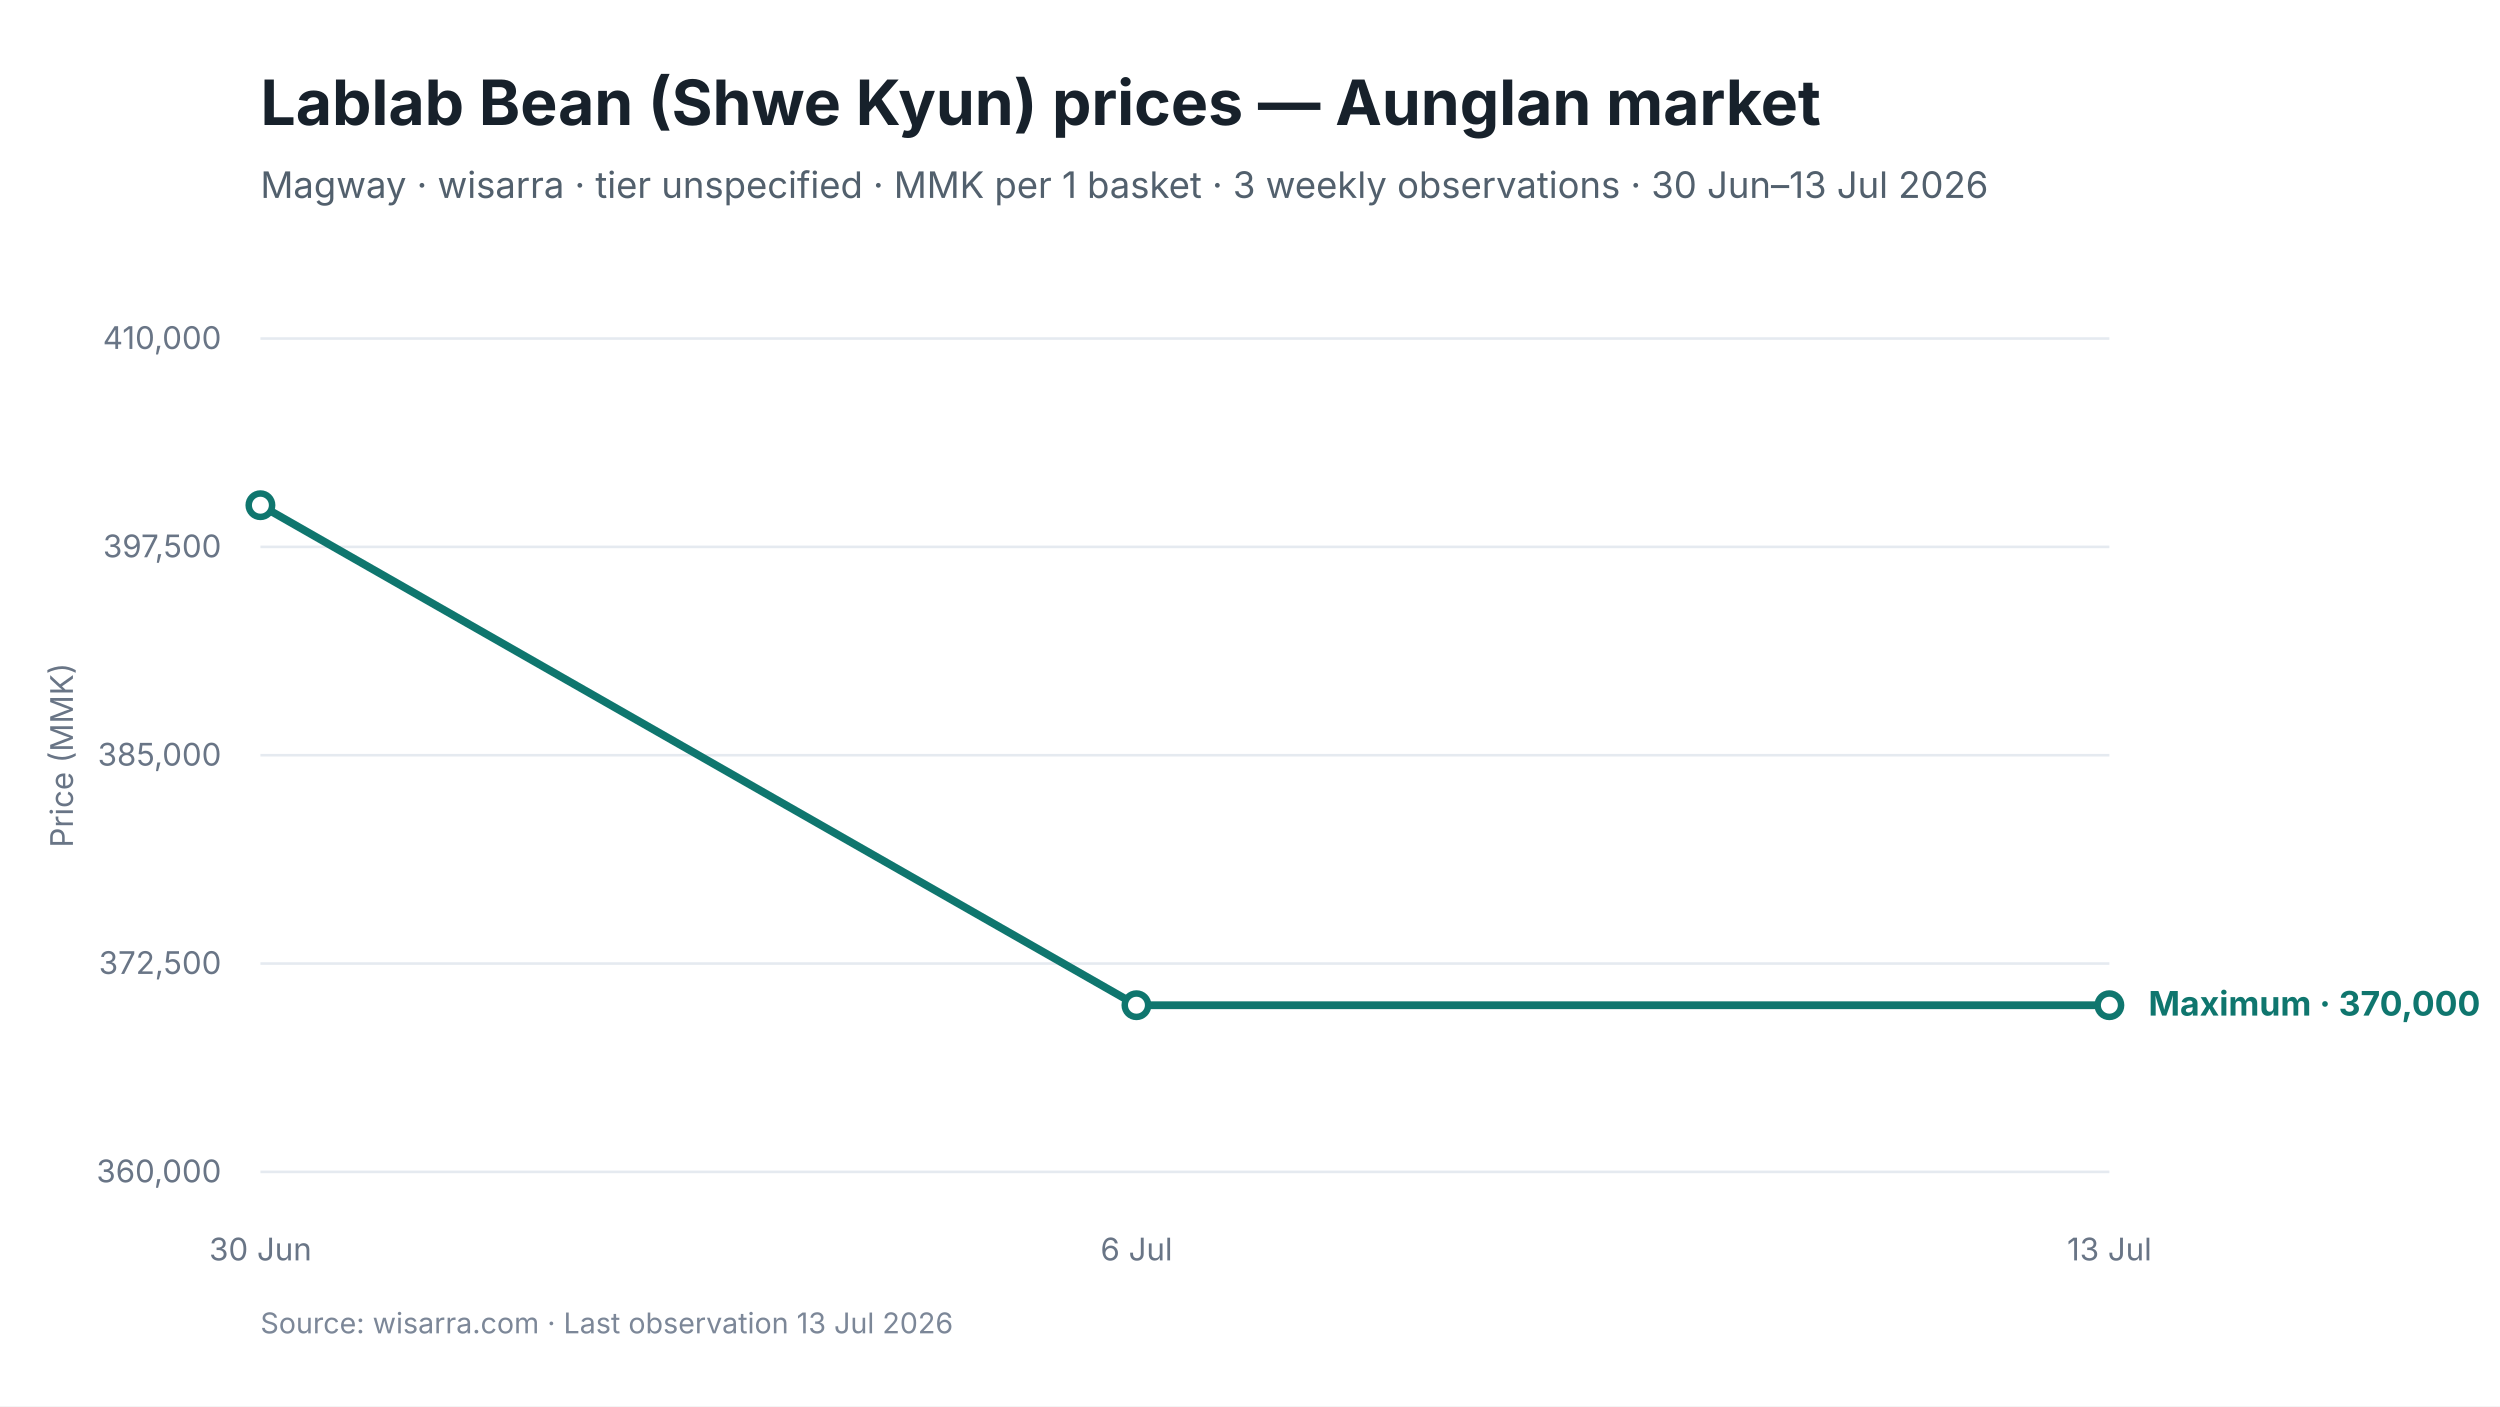
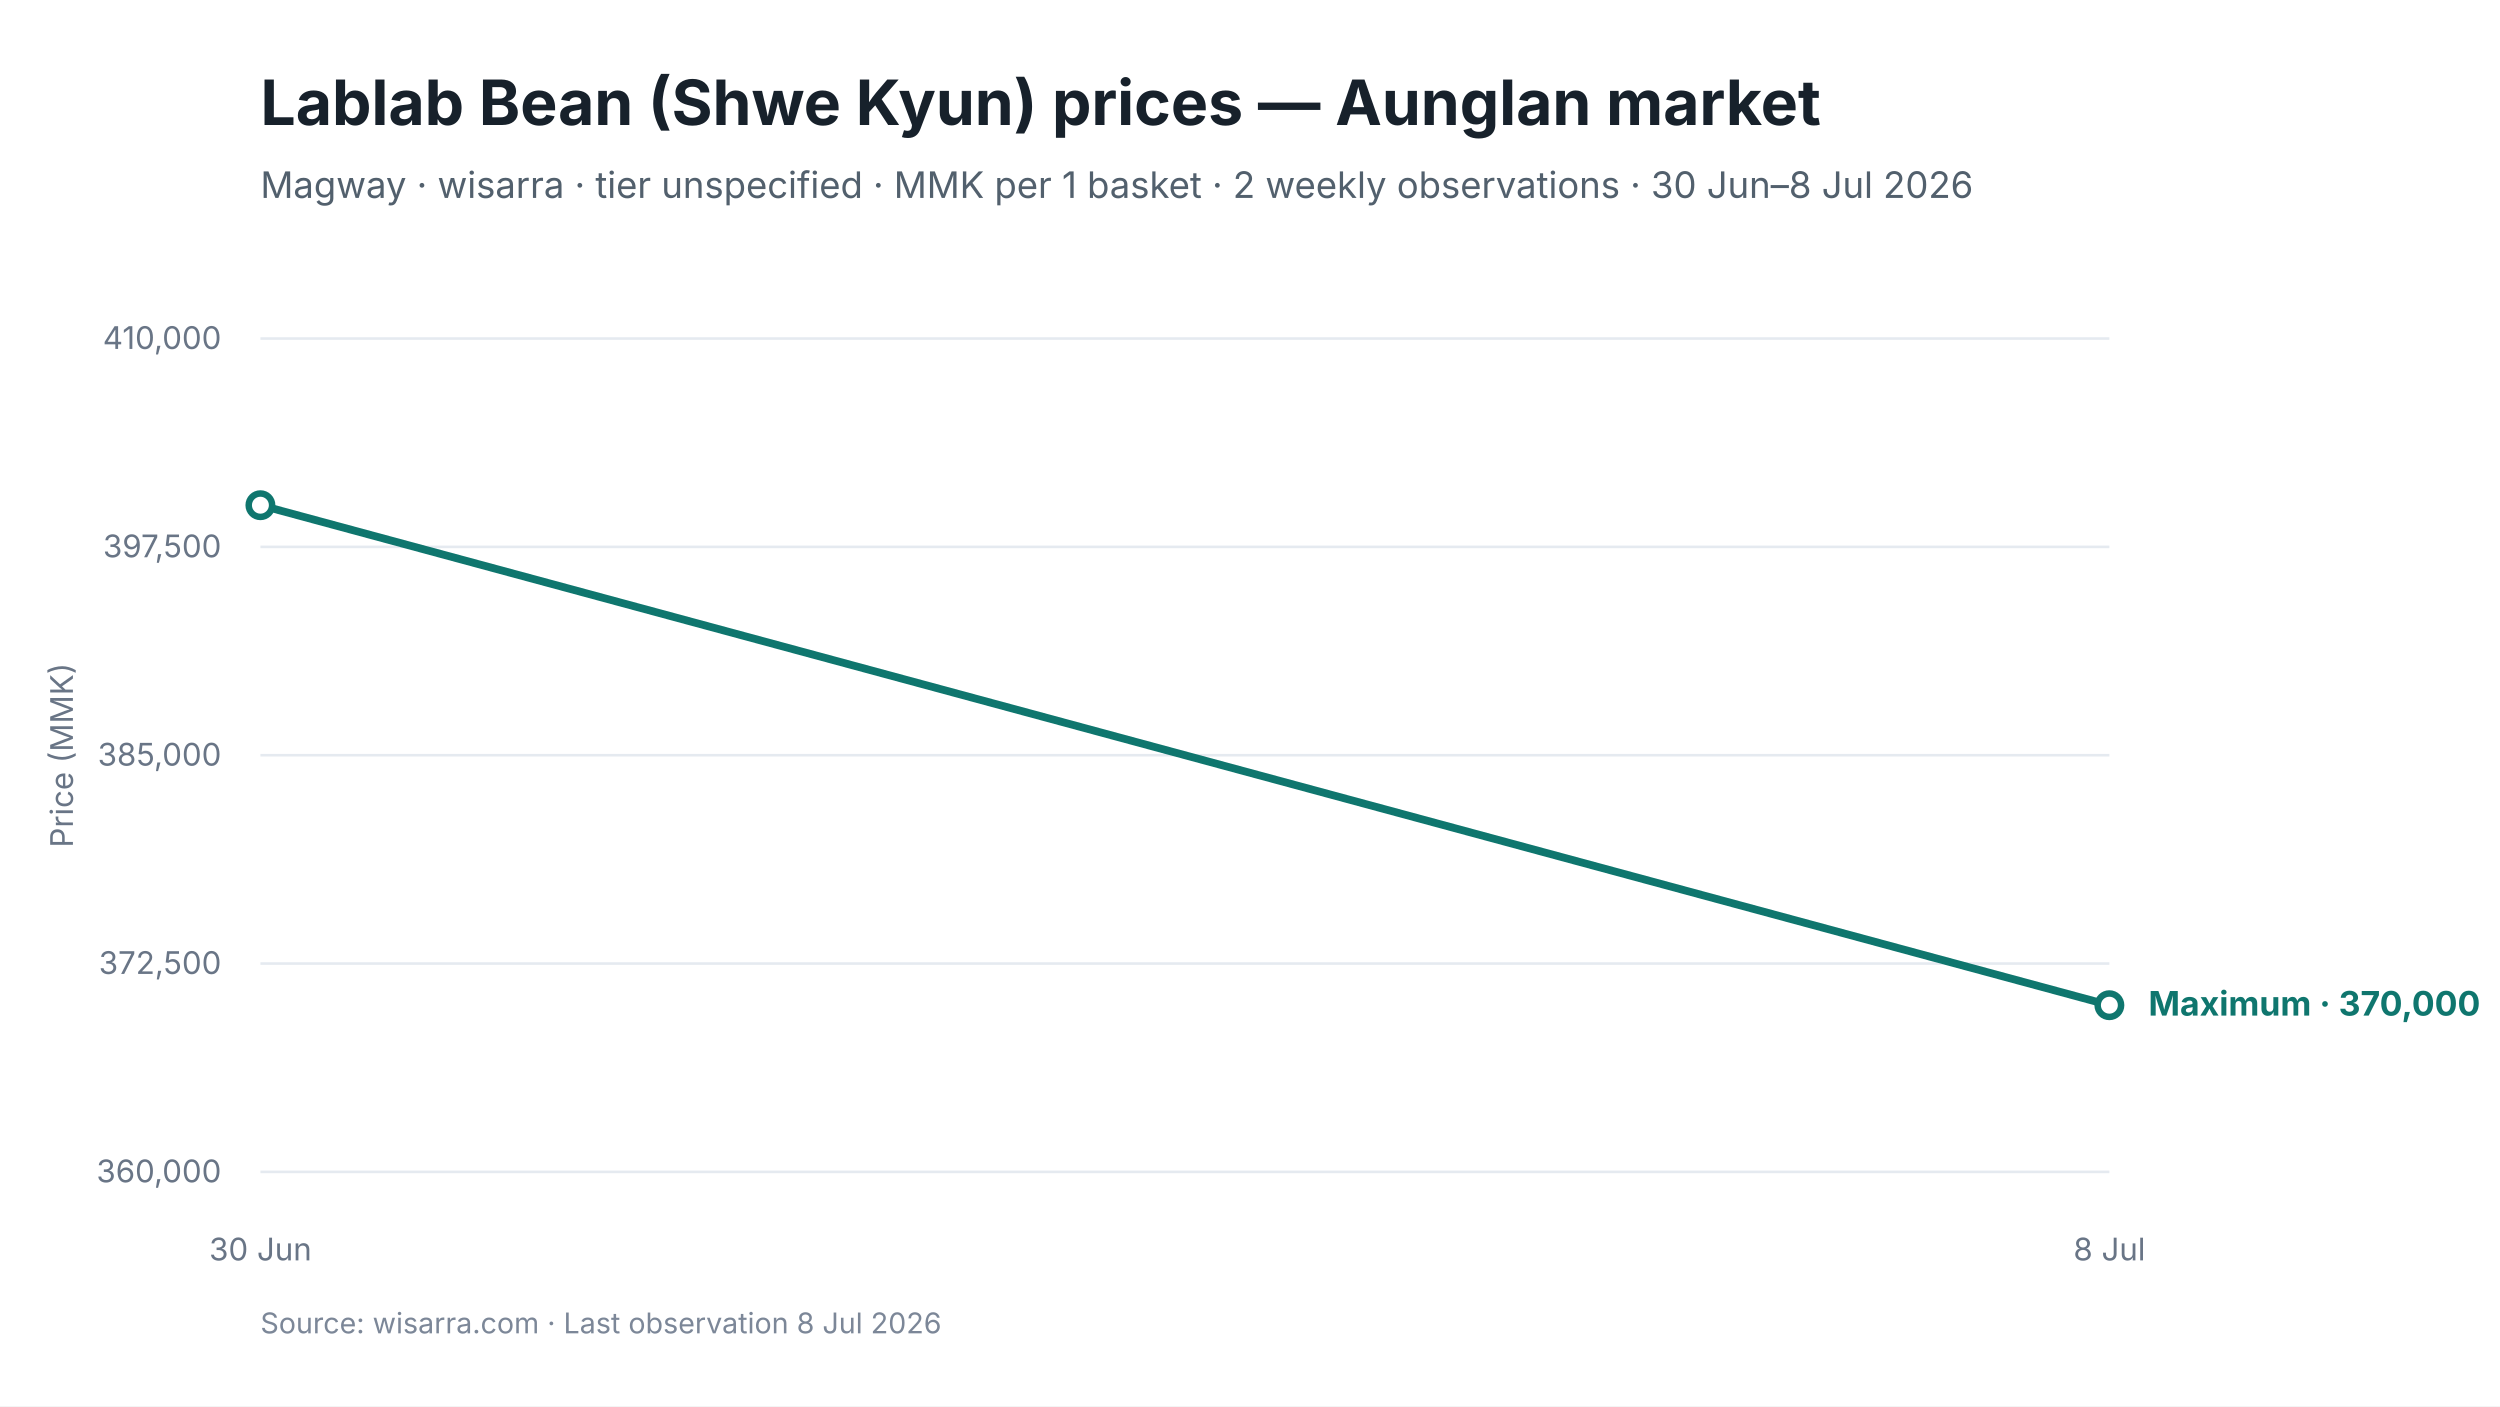
<svg xmlns="http://www.w3.org/2000/svg" viewBox="0 0 960 540" width="960" height="540" role="img" aria-labelledby="chart-title chart-desc">
  <style>
text { font-family: Inter, -apple-system, BlinkMacSystemFont, "Segoe UI", sans-serif; fill: #17212B; }
.chart-title { font-size: 24px; font-weight: 650; }
.subtitle { font-size: 14px; fill: #52606D; }
.axis { font-size: 12px; fill: #697586; }
.grid { stroke: #E5EAF0; stroke-width: 1; }
.range { fill: #D9F3F0; fill-opacity: 0.72; }
.maximum { stroke: #0F766E; stroke-width: 3; fill: none; }
.minimum { stroke: #64748B; stroke-width: 2.25; stroke-dasharray: 7 5; fill: none; }
.modal { stroke: #2563EB; stroke-width: 3; fill: none; }
.point-max { fill: #FFFFFF; stroke: #0F766E; stroke-width: 2.5; }
.point-min { fill: #FFFFFF; stroke: #64748B; stroke-width: 2; }
.point-modal { fill: #FFFFFF; stroke: #2563EB; stroke-width: 2.5; }
.direct-label { font-size: 13px; font-weight: 650; }
.maximum-label { fill: #0F766E; }
.minimum-label { fill: #52606D; }
.combined-label { fill: #334155; }
.modal-label { fill: #1D4ED8; }
.source { font-size: 11px; fill: #7C8798; }
</style>
  <rect width="960" height="540" fill="#FFFFFF" />
  <text id="chart-title" x="100" y="48" class="chart-title">Lablab Bean (Shwe Kyun) prices — Aunglan market</text>
-   <text x="100" y="76" class="subtitle">Magway · wisarra · tier unspecified · MMK per 1 basket · 3 weekly observations · 30 Jun–13 Jul 2026</text>
+   <text x="100" y="76" class="subtitle">Magway · wisarra · tier unspecified · MMK per 1 basket · 2 weekly observations · 30 Jun–8 Jul 2026</text>
  <line x1="100" y1="130.0" x2="810" y2="130.0" class="grid" />
  <text x="85" y="134.0" text-anchor="end" class="axis">410,000</text>
  <line x1="100" y1="210.0" x2="810" y2="210.0" class="grid" />
  <text x="85" y="214.0" text-anchor="end" class="axis">397,500</text>
  <line x1="100" y1="290.0" x2="810" y2="290.0" class="grid" />
  <text x="85" y="294.0" text-anchor="end" class="axis">385,000</text>
  <line x1="100" y1="370.0" x2="810" y2="370.0" class="grid" />
  <text x="85" y="374.0" text-anchor="end" class="axis">372,500</text>
  <line x1="100" y1="450.0" x2="810" y2="450.0" class="grid" />
  <text x="85" y="454.0" text-anchor="end" class="axis">360,000</text>
-   <path d="M 100.0 194.0 L 436.4 386.0 L 810.0 386.0" class="maximum" />
+   <path d="M 100.0 194.0 L 810.0 386.0" class="maximum" />
  <circle cx="100.0" cy="194.0" r="4.5" class="point-max" />
-   <circle cx="436.4" cy="386.0" r="4.5" class="point-max" />
  <circle cx="810.0" cy="386.0" r="4.5" class="point-max" />
  <text x="100.0" y="484" text-anchor="middle" class="axis">30 Jun</text>
-   <text x="436.4" y="484" text-anchor="middle" class="axis">6 Jul</text>
-   <text x="810.0" y="484" text-anchor="middle" class="axis">13 Jul</text>
+   <text x="810.0" y="484" text-anchor="middle" class="axis">8 Jul</text>
  <text x="825.0" y="390.0" class="direct-label maximum-label">Maximum · 370,000</text>
  <text x="28" y="290.0" text-anchor="middle" class="axis" transform="rotate(-90 28 290.0)">Price (MMK)</text>
-   <text x="100" y="512" class="source">Source: wisarra.com · Last observation 13 Jul 2026</text>
+   <text x="100" y="512" class="source">Source: wisarra.com · Last observation 8 Jul 2026</text>
</svg>
